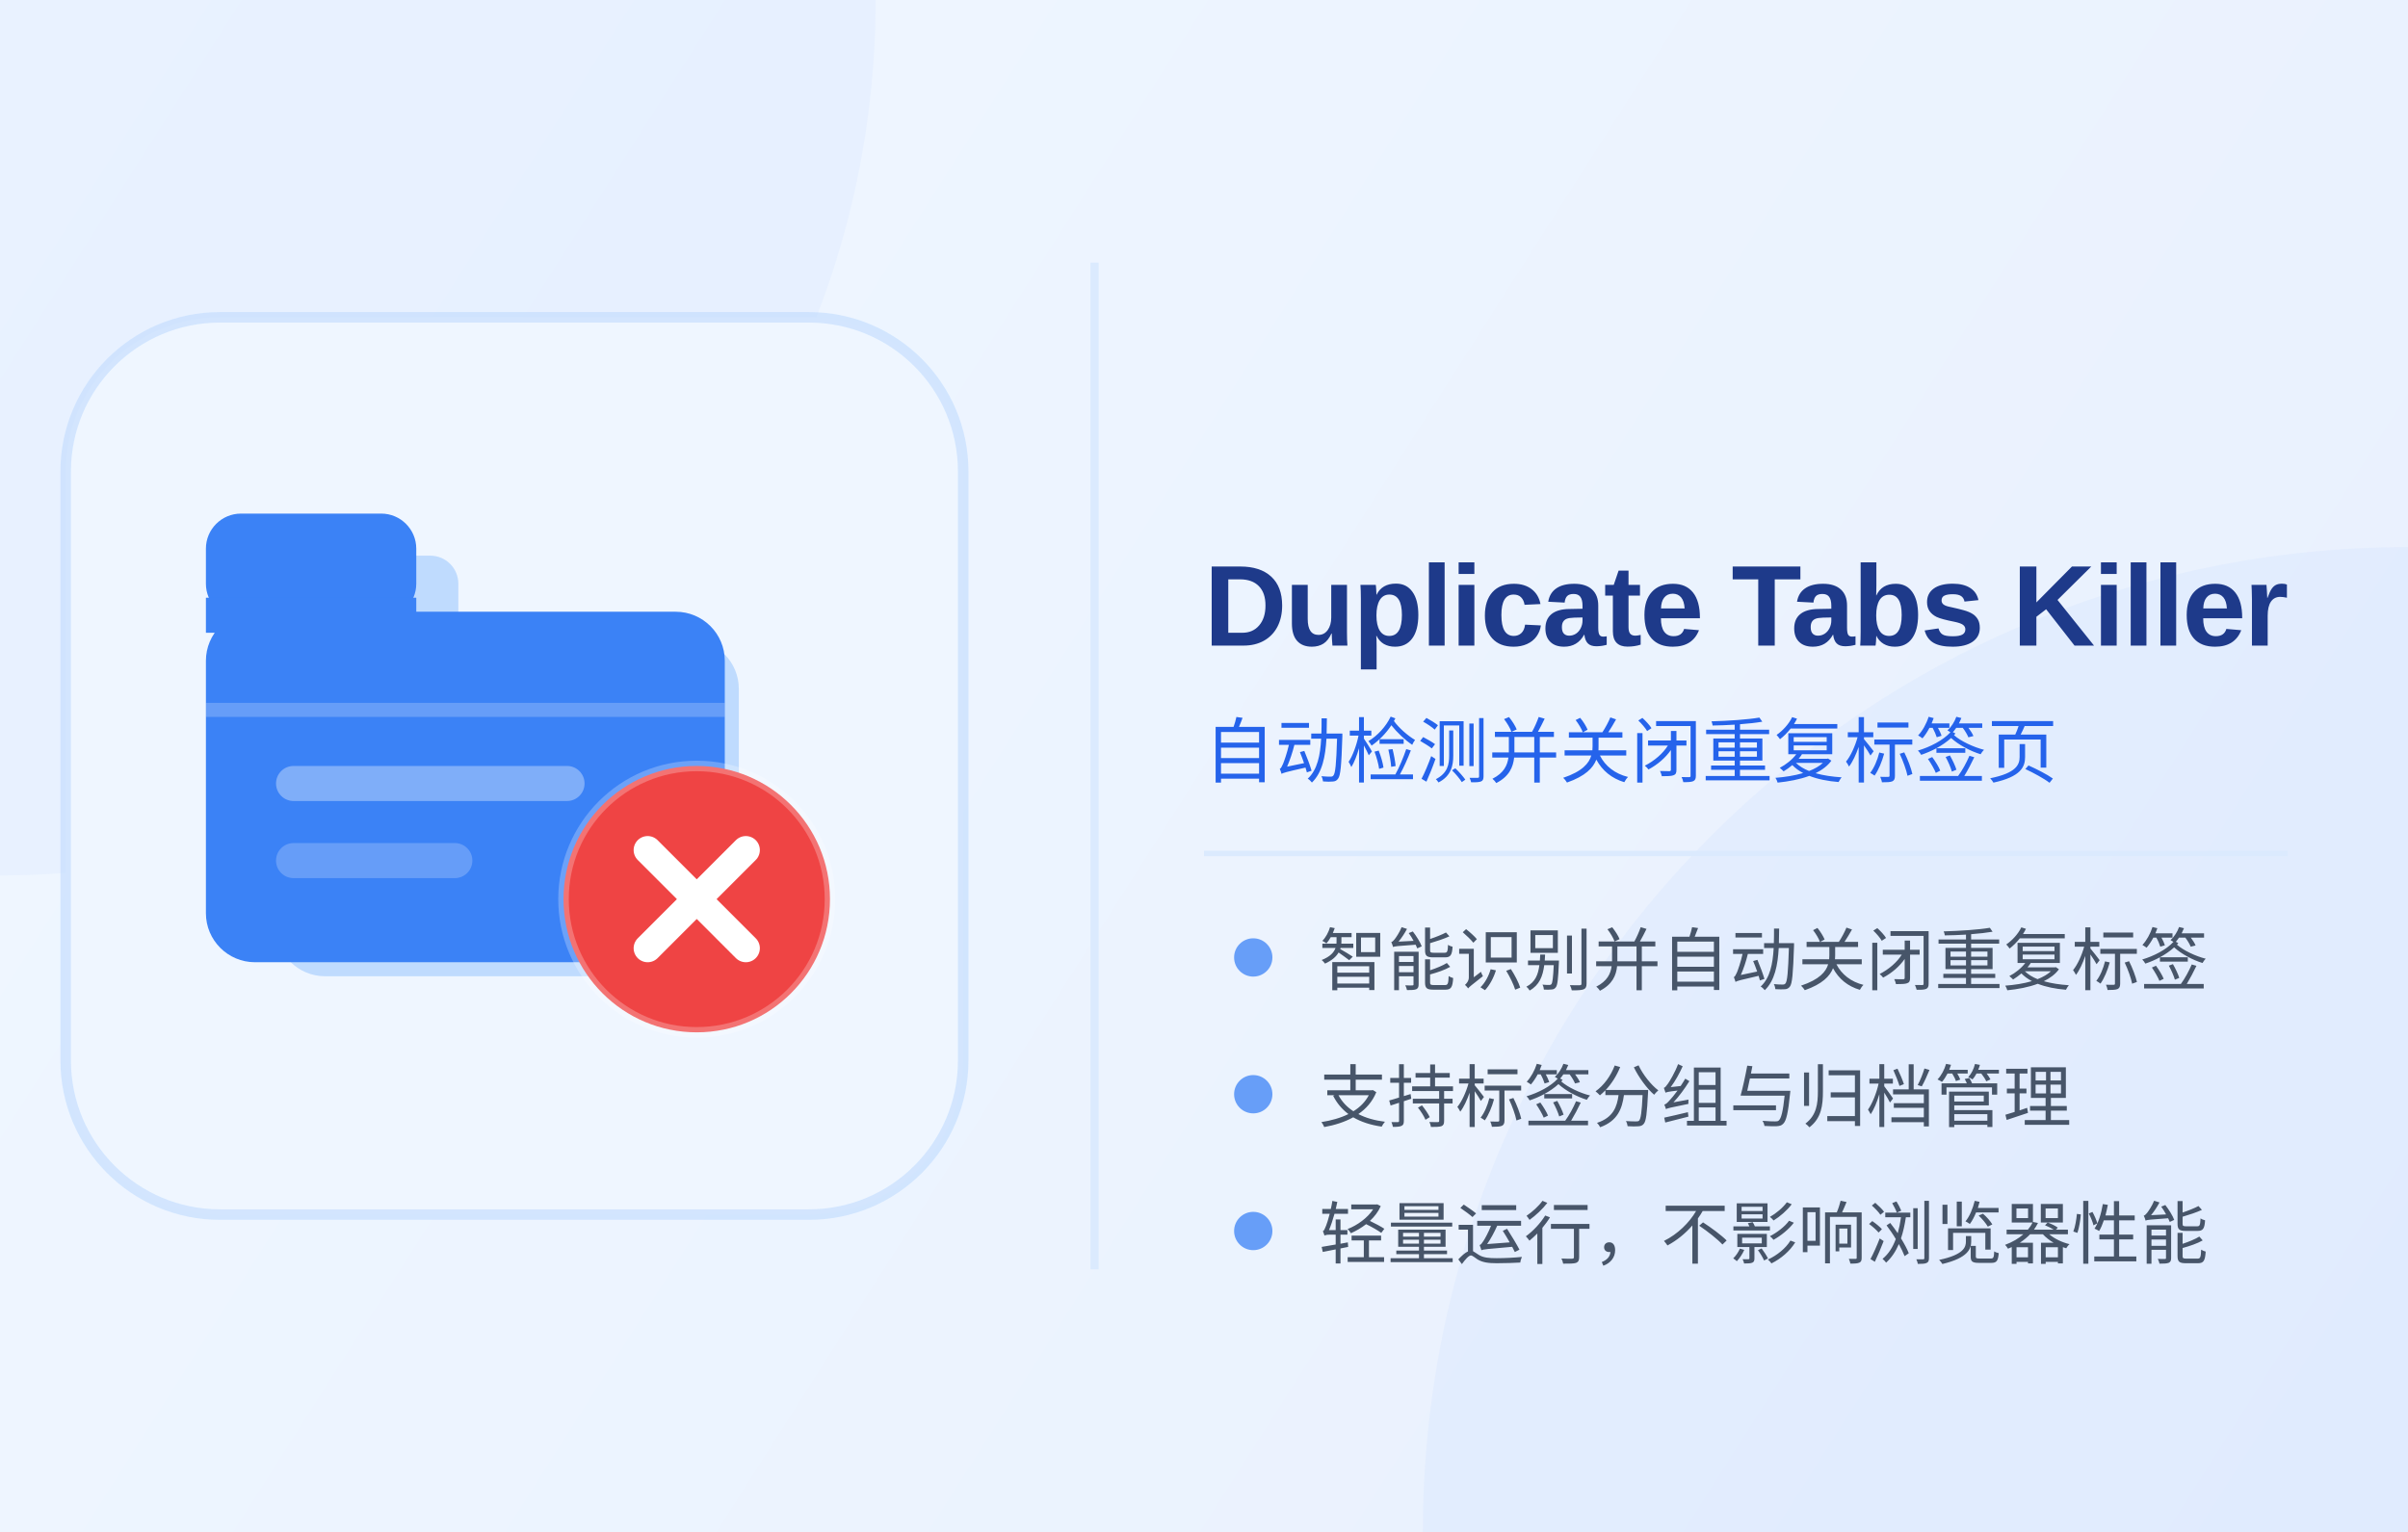
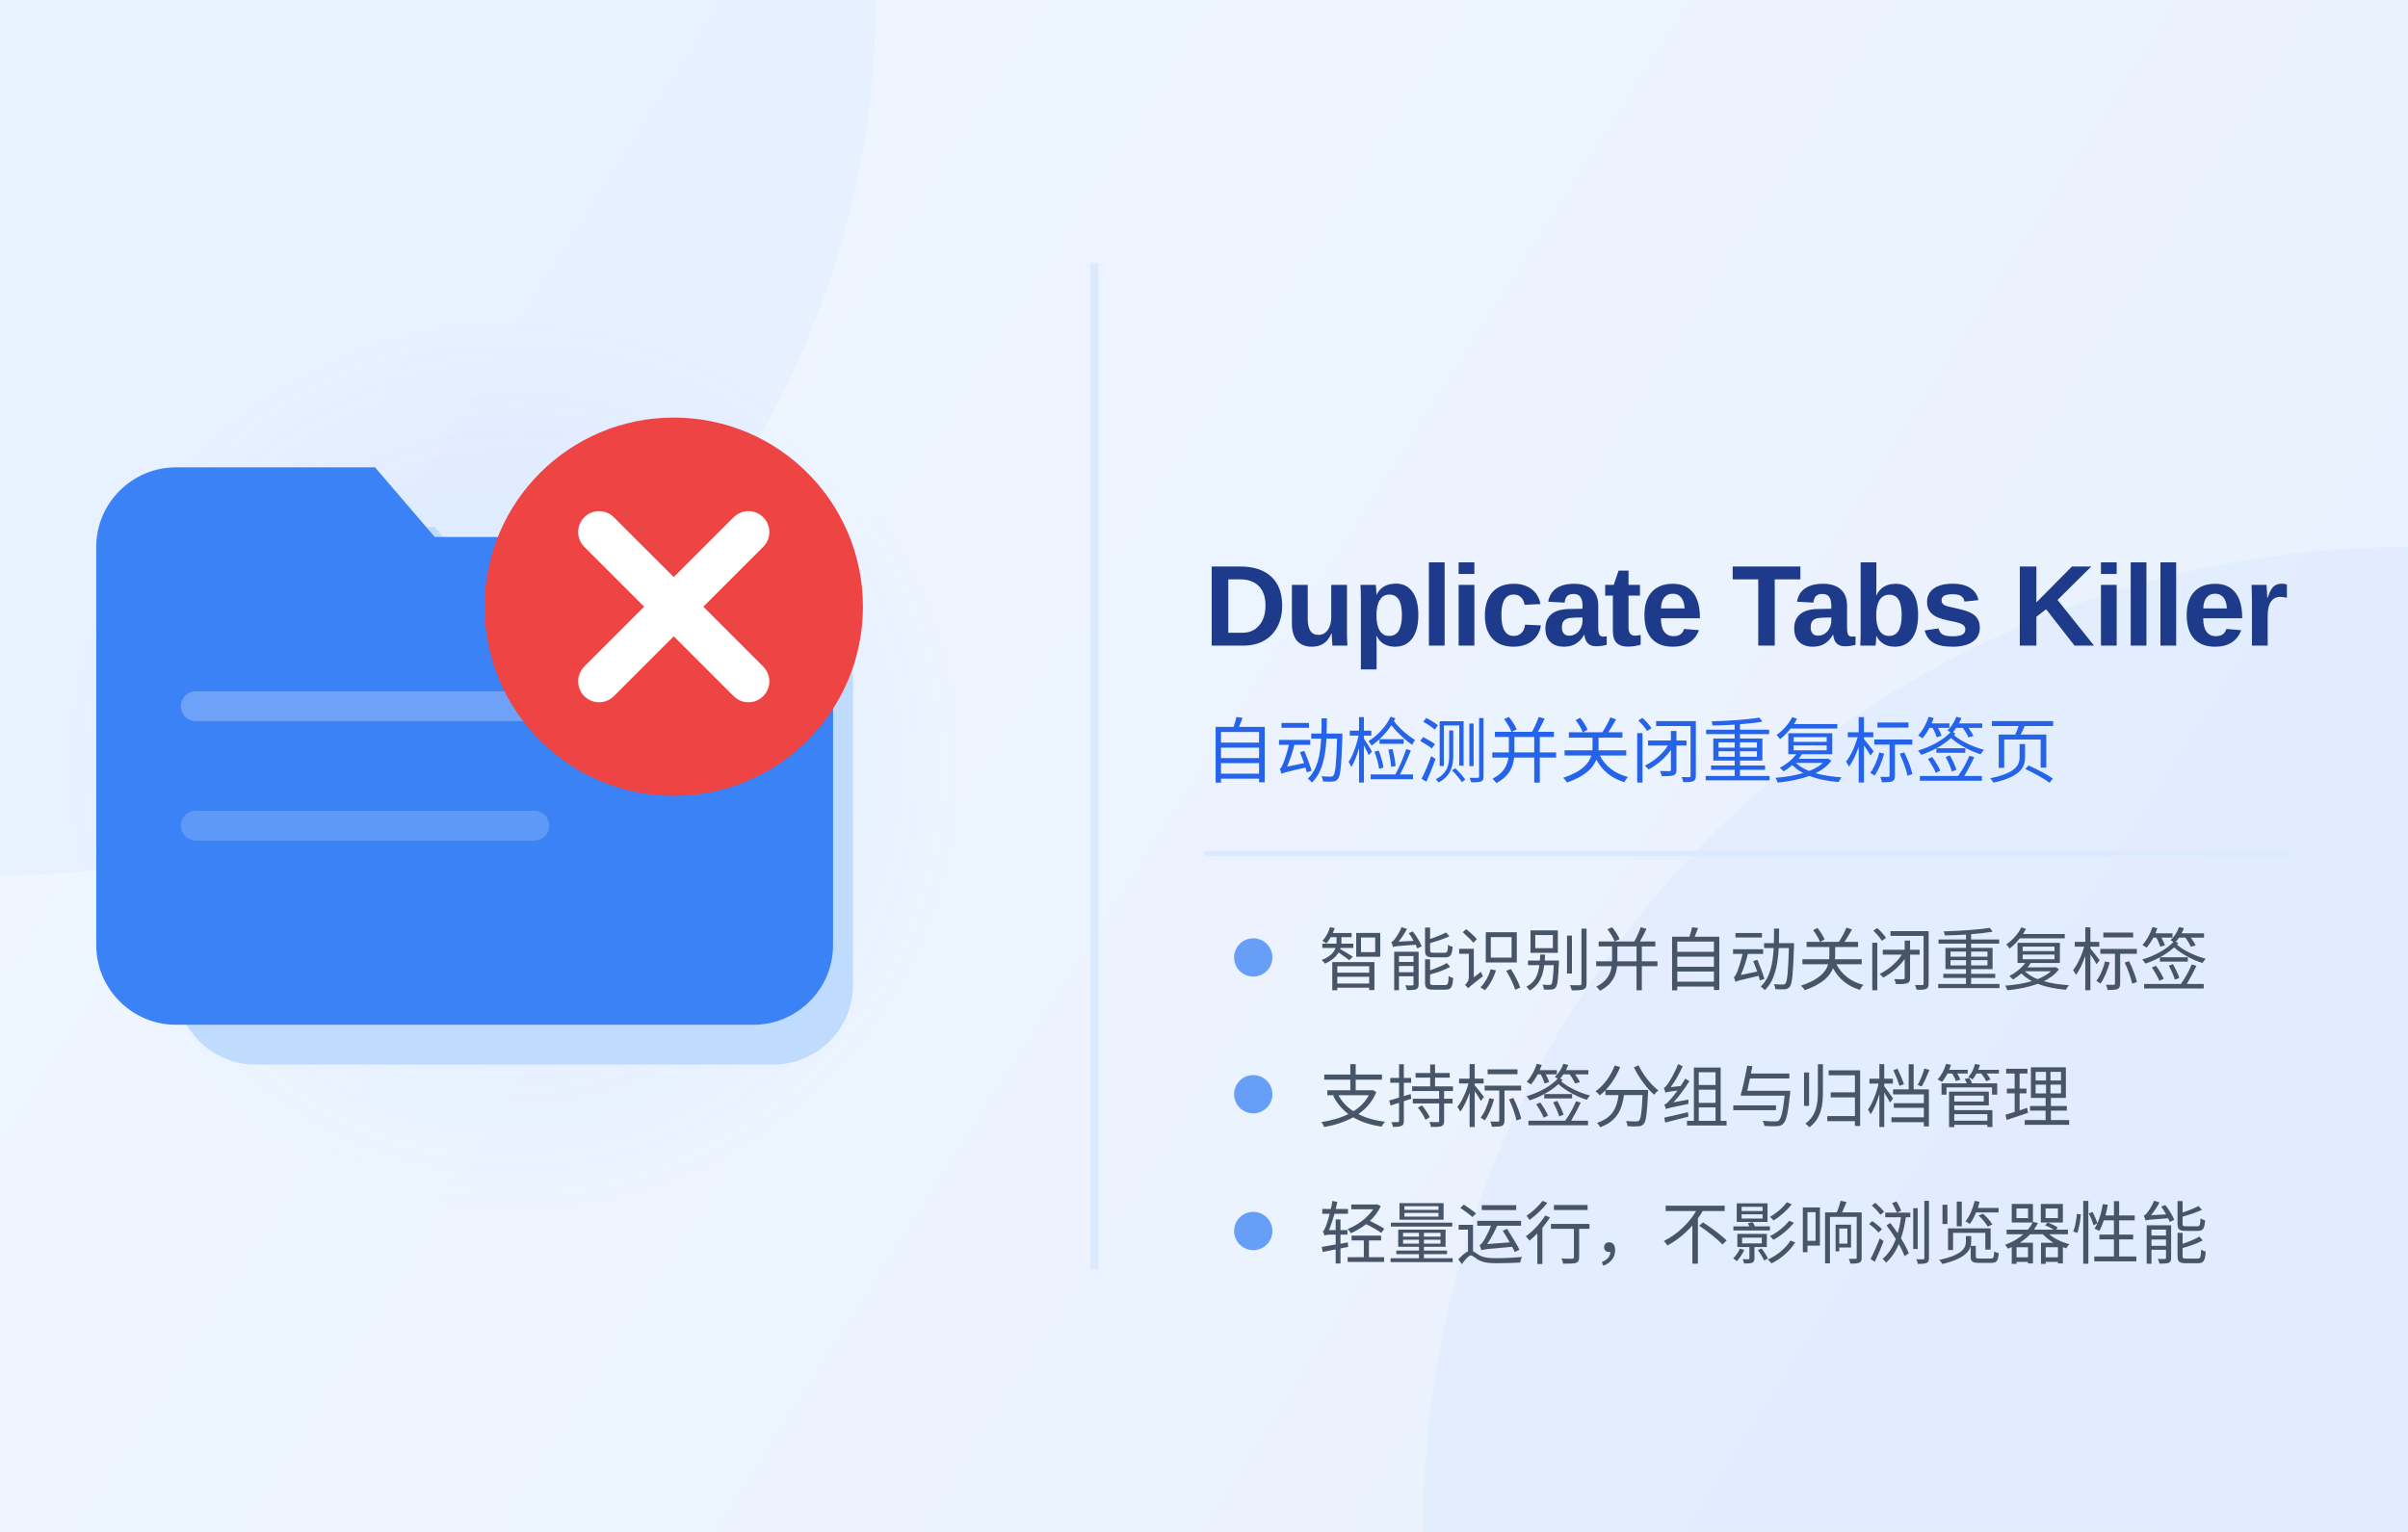
<svg xmlns="http://www.w3.org/2000/svg" width="440" height="280" viewBox="0 0 440 280" fill="none">
  <defs>
    <linearGradient id="bgGrad" x1="0" y1="0" x2="440" y2="280" gradientUnits="userSpaceOnUse">
      <stop offset="0%" stop-color="#F0F7FF" />
      <stop offset="100%" stop-color="#E8F0FE" />
    </linearGradient>
    <radialGradient id="iconGlow" cx="50%" cy="50%" r="50%">
      <stop offset="0%" stop-color="#3B82F6" stop-opacity="0.10" />
      <stop offset="100%" stop-color="#3B82F6" stop-opacity="0" />
    </radialGradient>
  </defs>
  <rect width="440" height="280" fill="url(#bgGrad)" />
  <circle cx="0" cy="0" r="160" fill="#3B82F6" opacity="0.04" />
  <circle cx="440" cy="280" r="180" fill="#3B82F6" opacity="0.05" />
  <rect x="12" y="58" width="164" height="164" rx="28" fill="url(#iconGlow)" />
  <g transform="translate(12,58) scale(1.28125)">
-     <rect width="128" height="128" rx="22" fill="#EFF6FF" />
-     <rect width="128" height="128" rx="22" fill="none" stroke="#BFDBFE" stroke-width="1.5" opacity="0.6" />
-     <rect x="30" y="34" width="26" height="14" rx="4" fill="#BFDBFE" />
-     <rect x="30" y="44" width="26" height="5" fill="#BFDBFE" />
-     <rect x="30" y="46" width="66" height="48" rx="7" fill="#BFDBFE" />
-     <rect x="20" y="28" width="30" height="15" rx="5" fill="#3B82F6" />
-     <rect x="20" y="40" width="30" height="5" fill="#3B82F6" />
-     <rect x="20" y="42" width="74" height="50" rx="7" fill="#3B82F6" />
-     <rect x="20" y="55" width="74" height="2" fill="#FFFFFF" opacity="0.22" />
-     <rect x="30" y="64" width="44" height="5" rx="2.5" fill="#FFFFFF" opacity="0.35" />
-     <rect x="30" y="75" width="28" height="5" rx="2.5" fill="#FFFFFF" opacity="0.22" />
-     <circle cx="90" cy="83" r="19" fill="#EF4444" />
-     <circle cx="90" cy="83" r="19" fill="none" stroke="#FFFFFF" stroke-width="1.5" opacity="0.25" />
-     <path d="M83 76 L97 90 M97 76 L83 90" stroke="#FFFFFF" stroke-width="4" stroke-linecap="round" />
+     <g transform="translate(64 64) scale(1.42) translate(-64 -64)">
+       <path d="M30 48c0-4.4 3.6-8 8-8h18l6 7h28c4.4 0 8 3.6 8 8v31c0 4.4-3.6 8-8 8H38c-4.4 0-8-3.6-8-8V48z" fill="#BFDBFE" />
+       <path d="M22 42c0-4.4 3.6-8 8-8h20l6 7h32c4.4 0 8 3.6 8 8v33c0 4.4-3.6 8-8 8H30c-4.4 0-8-3.6-8-8V42z" fill="#3B82F6" />
+       <path d="M32 58h52" stroke="#FFFFFF" stroke-width="3" stroke-linecap="round" opacity="0.26" />
+       <path d="M32 70h34" stroke="#FFFFFF" stroke-width="3" stroke-linecap="round" opacity="0.18" />
+       <circle cx="80" cy="48" r="19" fill="#EF4444" />
+       <path d="M72.5 40.5 L87.5 55.5 M87.5 40.5 L72.5 55.5" stroke="#FFFFFF" stroke-width="4.2" stroke-linecap="round" />
+     </g>
  </g>
  <line x1="200" y1="48" x2="200" y2="232" stroke="#DBEAFE" stroke-width="1.5" />
  <text x="220" y="118" fill="#1E3A8A" font-family="Helvetica Neue, Arial, sans-serif" font-size="21" font-weight="700" letter-spacing="-0.4">Duplicate Tabs Killer</text>
  <text x="220" y="142" fill="#2563EB" font-family="PingFang SC, Noto Sans CJK SC, Helvetica Neue, Arial, sans-serif" font-size="13">自动检测并关闭重复标签页</text>
  <line x1="220" y1="156" x2="418" y2="156" stroke="#DBEAFE" stroke-width="1" />
  <circle cx="229" cy="175" r="3.5" fill="#3B82F6" opacity="0.75" />
  <text x="241" y="180" fill="#475569" font-family="PingFang SC, Noto Sans CJK SC, Helvetica Neue, Arial, sans-serif" font-size="12.5">智能识别并自动关闭重复标签</text>
  <circle cx="229" cy="200" r="3.5" fill="#3B82F6" opacity="0.75" />
  <text x="241" y="205" fill="#475569" font-family="PingFang SC, Noto Sans CJK SC, Helvetica Neue, Arial, sans-serif" font-size="12.5">支持标签分组与归档管理</text>
  <circle cx="229" cy="225" r="3.5" fill="#3B82F6" opacity="0.75" />
  <text x="241" y="230" fill="#475569" font-family="PingFang SC, Noto Sans CJK SC, Helvetica Neue, Arial, sans-serif" font-size="12.5">轻量运行，不影响浏览器性能</text>
</svg>
